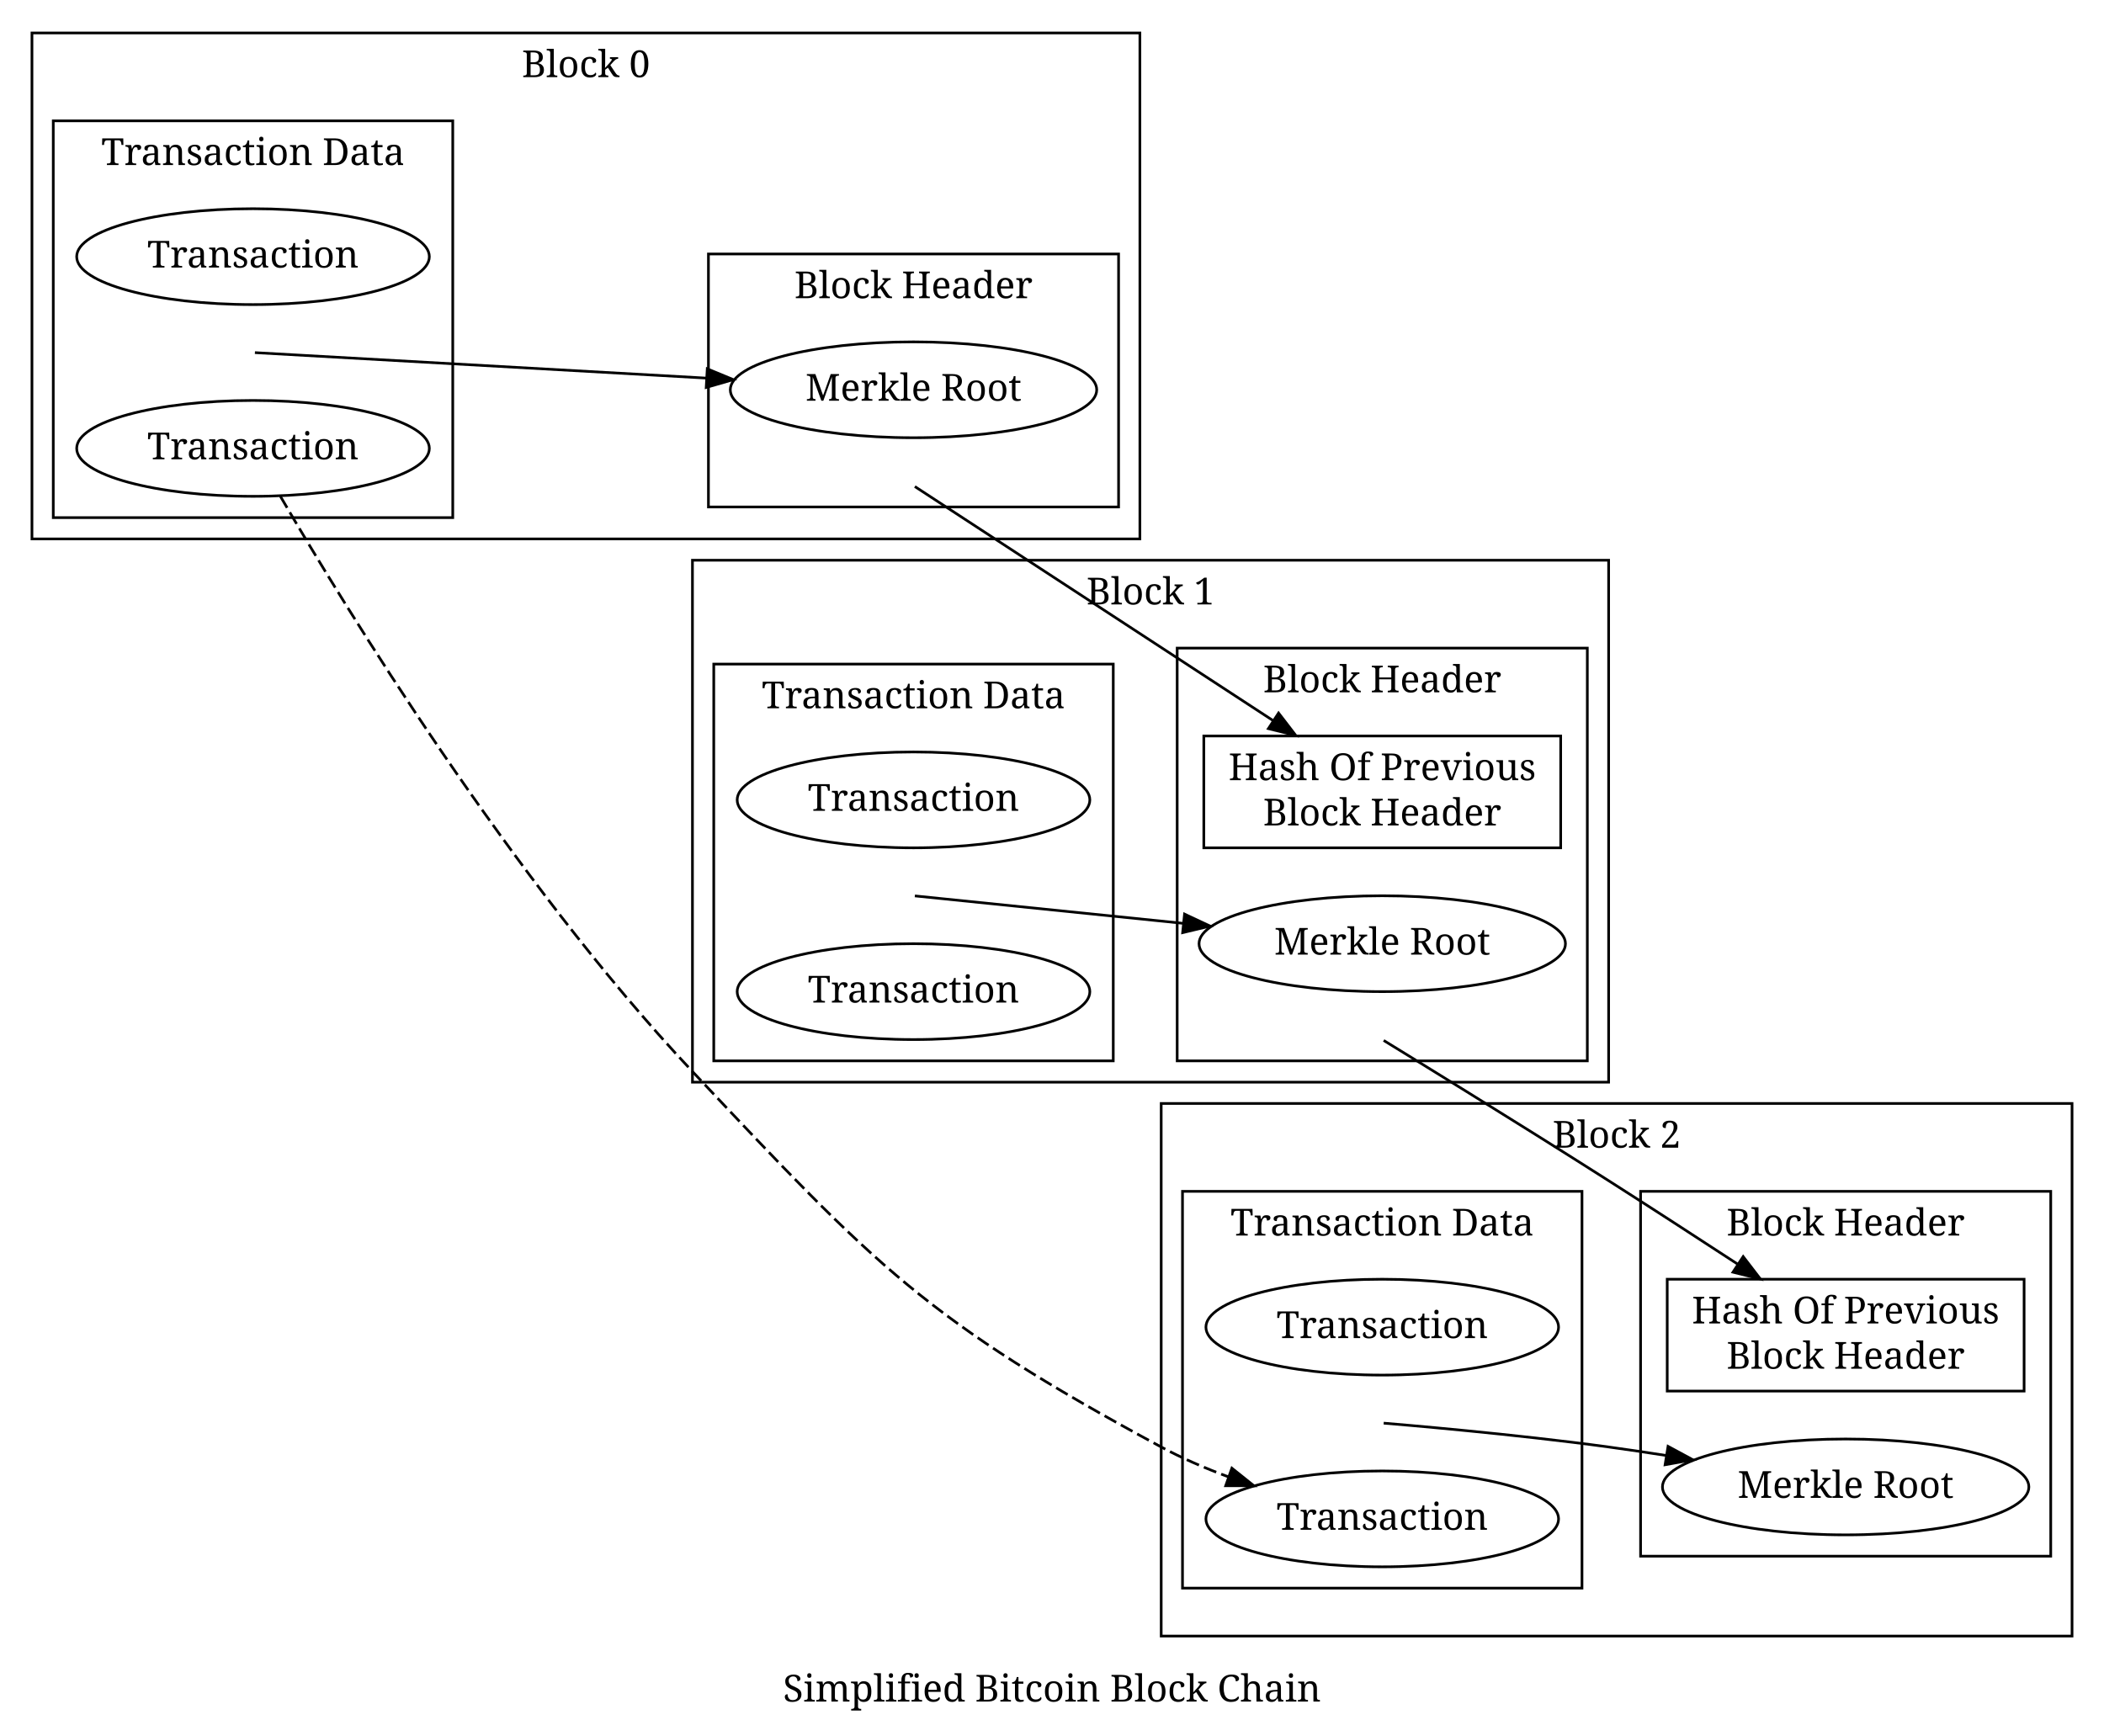
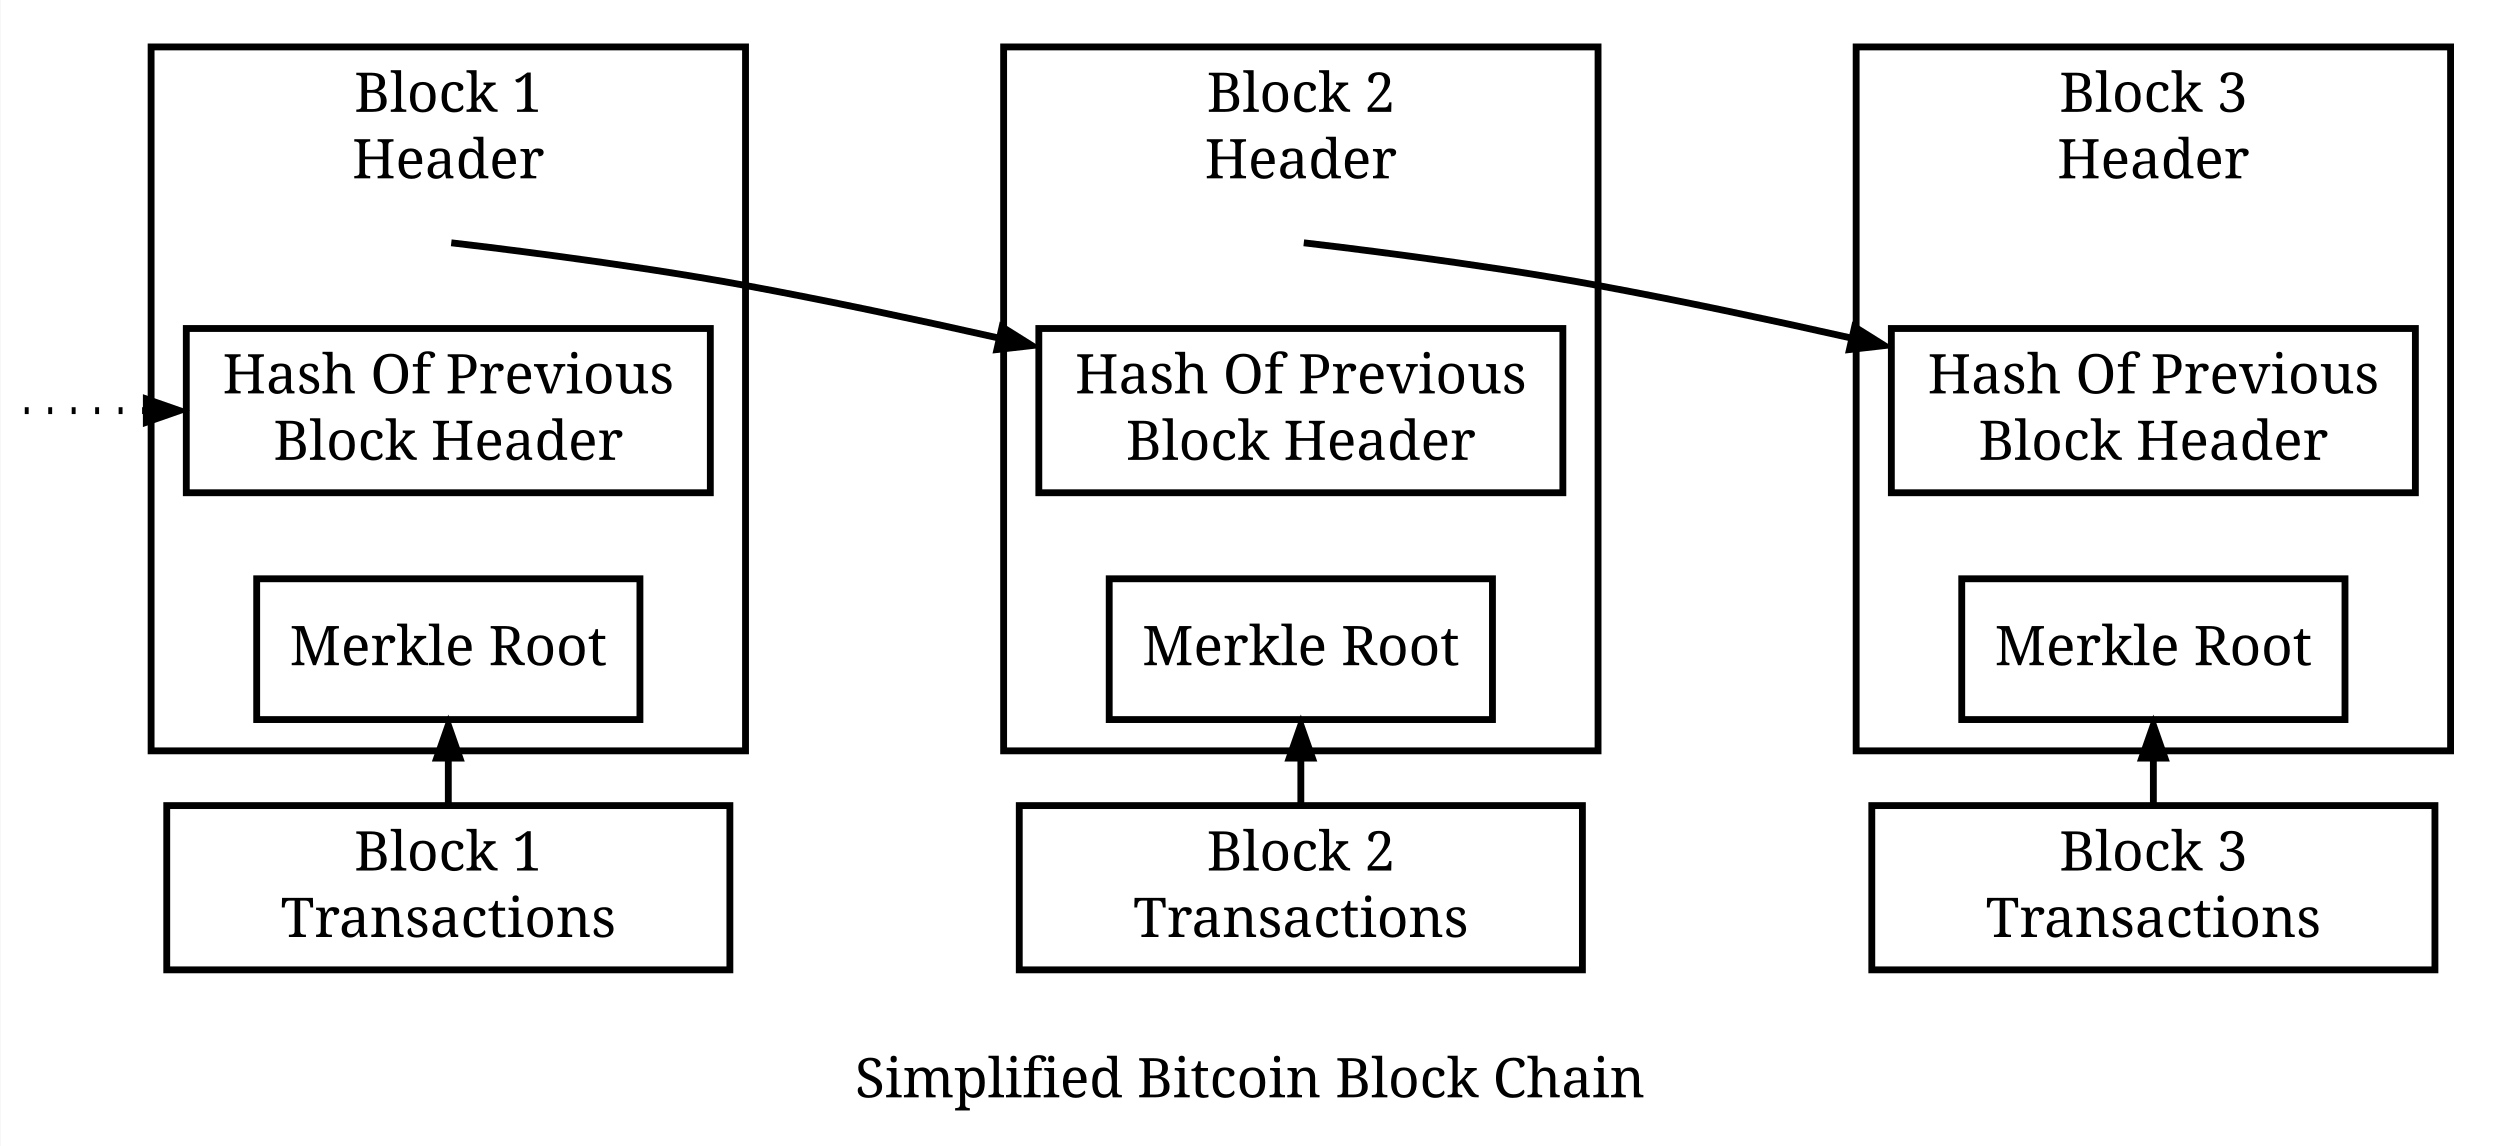
- <svg xmlns="http://www.w3.org/2000/svg" width="480pt" height="396pt" viewBox="0.00 0.00 480.00 395.54">
-   <g id="graph1" class="graph" transform="scale(0.607595 0.607595) rotate(0) translate(4 647)">
-     <polygon fill="white" stroke="white" points="-4,5 -4,-647 787,-647 787,5 -4,5" />
-     <text text-anchor="middle" x="391" y="-8.4" font-family="Times Roman,serif" font-size="14.00">Simplified Bitcoin Block Chain</text>
+ <svg xmlns="http://www.w3.org/2000/svg" width="480pt" height="220pt" viewBox="0.00 0.00 480.00 220.44">
+   <g id="graph1" class="graph" transform="scale(0.752351 0.752351) rotate(0) translate(4 289)">
+     <polygon fill="white" stroke="white" points="-4,5 -4,-289 635,-289 635,5 -4,5" />
+     <text text-anchor="middle" x="315" y="-8.4" font-family="Times Roman,serif" font-size="14.00">Simplified Bitcoin Block Chain</text>
    <g id="graph2" class="cluster">
-       <polygon fill="none" stroke="black" points="8,-445 8,-635 424,-635 424,-445 8,-445" />
-       <text text-anchor="middle" x="216" y="-618.4" font-family="Times Roman,serif" font-size="14.00">Block 0</text>
+       <polygon fill="none" stroke="black" stroke-width="1.75" points="34,-97 34,-277 186,-277 186,-97 34,-97" />
+       <text text-anchor="middle" x="110" y="-260.4" font-family="Times Roman,serif" font-size="14.00">Block 1</text>
+       <text text-anchor="middle" x="110" y="-243.4" font-family="Times Roman,serif" font-size="14.00">Header</text>
    </g>
    <g id="graph3" class="cluster">
-       <polygon fill="none" stroke="black" points="262,-457 262,-552 416,-552 416,-457 262,-457" />
-       <text text-anchor="middle" x="339" y="-535.4" font-family="Times Roman,serif" font-size="14.00">Block Header</text>
+       <polygon fill="none" stroke="black" stroke-width="1.75" points="252,-97 252,-277 404,-277 404,-97 252,-97" />
+       <text text-anchor="middle" x="328" y="-260.4" font-family="Times Roman,serif" font-size="14.00">Block 2</text>
+       <text text-anchor="middle" x="328" y="-243.4" font-family="Times Roman,serif" font-size="14.00">Header</text>
    </g>
    <g id="graph4" class="cluster">
-       <polygon fill="none" stroke="black" points="16,-453 16,-602 166,-602 166,-453 16,-453" />
-       <text text-anchor="middle" x="91" y="-585.4" font-family="Times Roman,serif" font-size="14.00">Transaction Data</text>
+       <polygon fill="none" stroke="black" stroke-width="1.75" points="470,-97 470,-277 622,-277 622,-97 470,-97" />
+       <text text-anchor="middle" x="546" y="-260.4" font-family="Times Roman,serif" font-size="14.00">Block 3</text>
+       <text text-anchor="middle" x="546" y="-243.4" font-family="Times Roman,serif" font-size="14.00">Header</text>
    </g>
-     <g id="graph5" class="cluster">
-       <polygon fill="none" stroke="black" points="256,-241 256,-437 600,-437 600,-241 256,-241" />
-       <text text-anchor="middle" x="428" y="-420.4" font-family="Times Roman,serif" font-size="14.00">Block 1</text>
+     <g id="node1" class="node">
+       <polygon fill="none" stroke="black" stroke-width="1.75" points="182,-83 38,-83 38,-41 182,-41 182,-83" />
+       <text text-anchor="middle" x="110" y="-66.4" font-family="Times Roman,serif" font-size="14.00">Block 1</text>
+       <text text-anchor="middle" x="110" y="-49.4" font-family="Times Roman,serif" font-size="14.00">Transactions</text>
    </g>
-     <g id="graph6" class="cluster">
-       <polygon fill="none" stroke="black" points="438,-249 438,-404 592,-404 592,-249 438,-249" />
-       <text text-anchor="middle" x="515" y="-387.4" font-family="Times Roman,serif" font-size="14.00">Block Header</text>
+     <g id="node5" class="node">
+       <polygon fill="none" stroke="black" stroke-width="1.75" points="159,-141 61,-141 61,-105 159,-105 159,-141" />
+       <text text-anchor="middle" x="110" y="-118.9" font-family="Times Roman,serif" font-size="14.00">Merkle Root</text>
    </g>
-     <g id="graph7" class="cluster">
-       <polygon fill="none" stroke="black" points="264,-249 264,-398 414,-398 414,-249 264,-249" />
-       <text text-anchor="middle" x="339" y="-381.4" font-family="Times Roman,serif" font-size="14.00">Transaction Data</text>
-     </g>
-     <g id="graph8" class="cluster">
-       <polygon fill="none" stroke="black" points="432,-33 432,-233 774,-233 774,-33 432,-33" />
-       <text text-anchor="middle" x="603" y="-216.4" font-family="Times Roman,serif" font-size="14.00">Block 2</text>
-     </g>
-     <g id="graph9" class="cluster">
-       <polygon fill="none" stroke="black" points="612,-63 612,-200 766,-200 766,-63 612,-63" />
-       <text text-anchor="middle" x="689" y="-183.4" font-family="Times Roman,serif" font-size="14.00">Block Header</text>
-     </g>
-     <g id="graph10" class="cluster">
-       <polygon fill="none" stroke="black" points="440,-51 440,-200 590,-200 590,-51 440,-51" />
-       <text text-anchor="middle" x="515" y="-183.4" font-family="Times Roman,serif" font-size="14.00">Transaction Data</text>
-     </g>
-     <g id="node3" class="node">
-       <ellipse fill="none" stroke="black" cx="339" cy="-501" rx="68.793" ry="18" />
-       <text text-anchor="middle" x="339" y="-496.9" font-family="Times Roman,serif" font-size="14.00">Merkle Root</text>
-     </g>
-     <g id="node12" class="node">
-       <polygon fill="none" stroke="black" points="582,-371 448,-371 448,-329 582,-329 582,-371" />
-       <text text-anchor="middle" x="515" y="-354.4" font-family="Times Roman,serif" font-size="14.00">Hash Of Previous</text>
-       <text text-anchor="middle" x="515" y="-337.4" font-family="Times Roman,serif" font-size="14.00">Block Header</text>
-     </g>
-     <g id="edge11" class="edge">
-       <path fill="none" stroke="black" d="M339.505,-464.67C346.485,-460.109 424.269,-409.284 473.911,-376.848" />
-       <polygon fill="black" stroke="black" points="476.07,-379.618 482.527,-371.218 472.241,-373.758 476.07,-379.618" />
+     <g id="edge14" class="edge">
+       <path fill="none" stroke="black" stroke-width="1.75" d="M110,-83.445C110,-87.11 110,-90.775 110,-94.44" />
+       <polygon fill="black" stroke="black" points="106.5,-94.768 110,-104.768 113.5,-94.768 106.5,-94.768" />
    </g>
    <g id="node6" class="node">
-       <ellipse fill="none" stroke="black" cx="91" cy="-551" rx="66.207" ry="18" />
-       <text text-anchor="middle" x="91" y="-546.9" font-family="Times Roman,serif" font-size="14.00">Transaction</text>
+       <polygon fill="none" stroke="black" stroke-width="1.75" points="400,-83 256,-83 256,-41 400,-41 400,-83" />
+       <text text-anchor="middle" x="328" y="-66.4" font-family="Times Roman,serif" font-size="14.00">Block 2</text>
+       <text text-anchor="middle" x="328" y="-49.4" font-family="Times Roman,serif" font-size="14.00">Transactions</text>
    </g>
-     <g id="node7" class="node">
-       <ellipse fill="none" stroke="black" cx="91" cy="-479" rx="66.207" ry="18" />
-       <text text-anchor="middle" x="91" y="-474.9" font-family="Times Roman,serif" font-size="14.00">Transaction</text>
+     <g id="node9" class="node">
+       <polygon fill="none" stroke="black" stroke-width="1.75" points="395,-205 261,-205 261,-163 395,-163 395,-205" />
+       <text text-anchor="middle" x="328" y="-188.4" font-family="Times Roman,serif" font-size="14.00">Hash Of Previous</text>
+       <text text-anchor="middle" x="328" y="-171.4" font-family="Times Roman,serif" font-size="14.00">Block Header</text>
    </g>
-     <g id="node26" class="node">
-       <ellipse fill="none" stroke="black" cx="515" cy="-77" rx="66.207" ry="18" />
-       <text text-anchor="middle" x="515" y="-72.9" font-family="Times Roman,serif" font-size="14.00">Transaction</text>
+     <g id="edge7" class="edge">
+       <path fill="none" stroke="black" stroke-width="1.75" d="M110.753,-226.914C116.577,-226.242 155.06,-221.716 186,-216 207.024,-212.116 229.66,-207.304 250.547,-202.602" />
+       <polygon fill="black" stroke="black" points="251.35,-206.009 260.326,-200.38 249.799,-199.183 251.35,-206.009" />
    </g>
-     <g id="edge21" class="edge">
-       <path fill="none" stroke="black" stroke-dasharray="5,2" d="M101.275,-461.011C125.181,-420.016 187.717,-317.6 256,-245 324.668,-171.99 343.8,-151.609 432,-104 439.847,-99.764 448.473,-96.049 457.105,-92.839" />
-       <polygon fill="black" stroke="black" points="458.537,-96.045 466.812,-89.428 456.217,-89.441 458.537,-96.045" />
+     <g id="node4" class="node">
+       <polygon fill="none" stroke="black" stroke-width="1.75" points="177,-205 43,-205 43,-163 177,-163 177,-205" />
+       <text text-anchor="middle" x="110" y="-188.4" font-family="Times Roman,serif" font-size="14.00">Hash Of Previous</text>
+       <text text-anchor="middle" x="110" y="-171.4" font-family="Times Roman,serif" font-size="14.00">Block Header</text>
    </g>
-     <g id="edge15" class="edge">
-       <path fill="none" stroke="black" d="M91.711,-514.96C100.661,-514.455 192.205,-509.287 261.323,-505.385" />
-       <polygon fill="black" stroke="black" points="261.559,-508.877 271.346,-504.819 261.164,-501.888 261.559,-508.877" />
+     <g id="node10" class="node">
+       <polygon fill="none" stroke="black" stroke-width="1.75" points="377,-141 279,-141 279,-105 377,-105 377,-141" />
+       <text text-anchor="middle" x="328" y="-118.9" font-family="Times Roman,serif" font-size="14.00">Merkle Root</text>
+     </g>
+     <g id="edge16" class="edge">
+       <path fill="none" stroke="black" stroke-width="1.75" d="M328,-83.445C328,-87.11 328,-90.775 328,-94.44" />
+       <polygon fill="black" stroke="black" points="324.5,-94.768 328,-104.768 331.5,-94.768 324.5,-94.768" />
    </g>
    <g id="node11" class="node">
-       <ellipse fill="none" stroke="black" cx="515" cy="-293" rx="68.793" ry="18" />
-       <text text-anchor="middle" x="515" y="-288.9" font-family="Times Roman,serif" font-size="14.00">Merkle Root</text>
-     </g>
-     <g id="node22" class="node">
-       <polygon fill="none" stroke="black" points="756,-167 622,-167 622,-125 756,-125 756,-167" />
-       <text text-anchor="middle" x="689" y="-150.4" font-family="Times Roman,serif" font-size="14.00">Hash Of Previous</text>
-       <text text-anchor="middle" x="689" y="-133.4" font-family="Times Roman,serif" font-size="14.00">Block Header</text>
-     </g>
-     <g id="edge13" class="edge">
-       <path fill="none" stroke="black" d="M515.542,-256.668C520.894,-253.387 564.806,-226.437 600,-204 615.86,-193.889 633.208,-182.629 648.342,-172.74" />
-       <polygon fill="black" stroke="black" points="650.517,-175.5 656.968,-167.096 646.684,-169.642 650.517,-175.5" />
+       <polygon fill="none" stroke="black" stroke-width="1.75" points="618,-83 474,-83 474,-41 618,-41 618,-83" />
+       <text text-anchor="middle" x="546" y="-66.4" font-family="Times Roman,serif" font-size="14.00">Block 3</text>
+       <text text-anchor="middle" x="546" y="-49.4" font-family="Times Roman,serif" font-size="14.00">Transactions</text>
    </g>
    <g id="node15" class="node">
-       <ellipse fill="none" stroke="black" cx="339" cy="-347" rx="66.207" ry="18" />
-       <text text-anchor="middle" x="339" y="-342.9" font-family="Times Roman,serif" font-size="14.00">Transaction</text>
+       <polygon fill="none" stroke="black" stroke-width="1.75" points="613,-205 479,-205 479,-163 613,-163 613,-205" />
+       <text text-anchor="middle" x="546" y="-188.4" font-family="Times Roman,serif" font-size="14.00">Hash Of Previous</text>
+       <text text-anchor="middle" x="546" y="-171.4" font-family="Times Roman,serif" font-size="14.00">Block Header</text>
    </g>
-     <g id="edge17" class="edge">
-       <path fill="none" stroke="black" d="M339.505,-310.948C345.035,-310.383 394.995,-305.273 440.201,-300.65" />
-       <polygon fill="black" stroke="black" points="440.762,-304.111 450.354,-299.611 440.05,-297.147 440.762,-304.111" />
+     <g id="edge9" class="edge">
+       <path fill="none" stroke="black" stroke-width="1.75" d="M328.753,-226.914C334.577,-226.242 373.06,-221.716 404,-216 425.024,-212.116 447.66,-207.304 468.547,-202.602" />
+       <polygon fill="black" stroke="black" points="469.35,-206.009 478.326,-200.38 467.799,-199.183 469.35,-206.009" />
    </g>
-     <g id="node17" class="node">
-       <ellipse fill="none" stroke="black" cx="339" cy="-275" rx="66.207" ry="18" />
-       <text text-anchor="middle" x="339" y="-270.9" font-family="Times Roman,serif" font-size="14.00">Transaction</text>
+     <g id="node16" class="node">
+       <polygon fill="none" stroke="black" stroke-width="1.75" points="595,-141 497,-141 497,-105 595,-105 595,-141" />
+       <text text-anchor="middle" x="546" y="-118.9" font-family="Times Roman,serif" font-size="14.00">Merkle Root</text>
    </g>
-     <g id="node21" class="node">
-       <ellipse fill="none" stroke="black" cx="689" cy="-89" rx="68.793" ry="18" />
-       <text text-anchor="middle" x="689" y="-84.9" font-family="Times Roman,serif" font-size="14.00">Merkle Root</text>
+     <g id="edge18" class="edge">
+       <path fill="none" stroke="black" stroke-width="1.75" d="M546,-83.445C546,-87.11 546,-90.775 546,-94.44" />
+       <polygon fill="black" stroke="black" points="542.5,-94.768 546,-104.768 549.5,-94.768 542.5,-94.768" />
    </g>
-     <g id="node24" class="node">
-       <ellipse fill="none" stroke="black" cx="515" cy="-149" rx="66.207" ry="18" />
-       <text text-anchor="middle" x="515" y="-144.9" font-family="Times Roman,serif" font-size="14.00">Transaction</text>
-     </g>
-     <g id="edge19" class="edge">
-       <path fill="none" stroke="black" d="M515.541,-112.956C520.882,-112.515 564.715,-108.837 600,-104 607.044,-103.034 614.387,-101.94 621.702,-100.792" />
-       <polygon fill="black" stroke="black" points="622.308,-104.24 631.628,-99.202 621.2,-97.328 622.308,-104.24" />
+     <g id="edge5" class="edge">
+       <path fill="none" stroke="black" stroke-width="1.75" stroke-dasharray="1,5" d="M1.696,-184C4.671,-184 16.86,-184 32.052,-184" />
+       <polygon fill="black" stroke="black" points="32.403,-187.5 42.403,-184 32.403,-180.5 32.403,-187.5" />
    </g>
  </g>
</svg>
